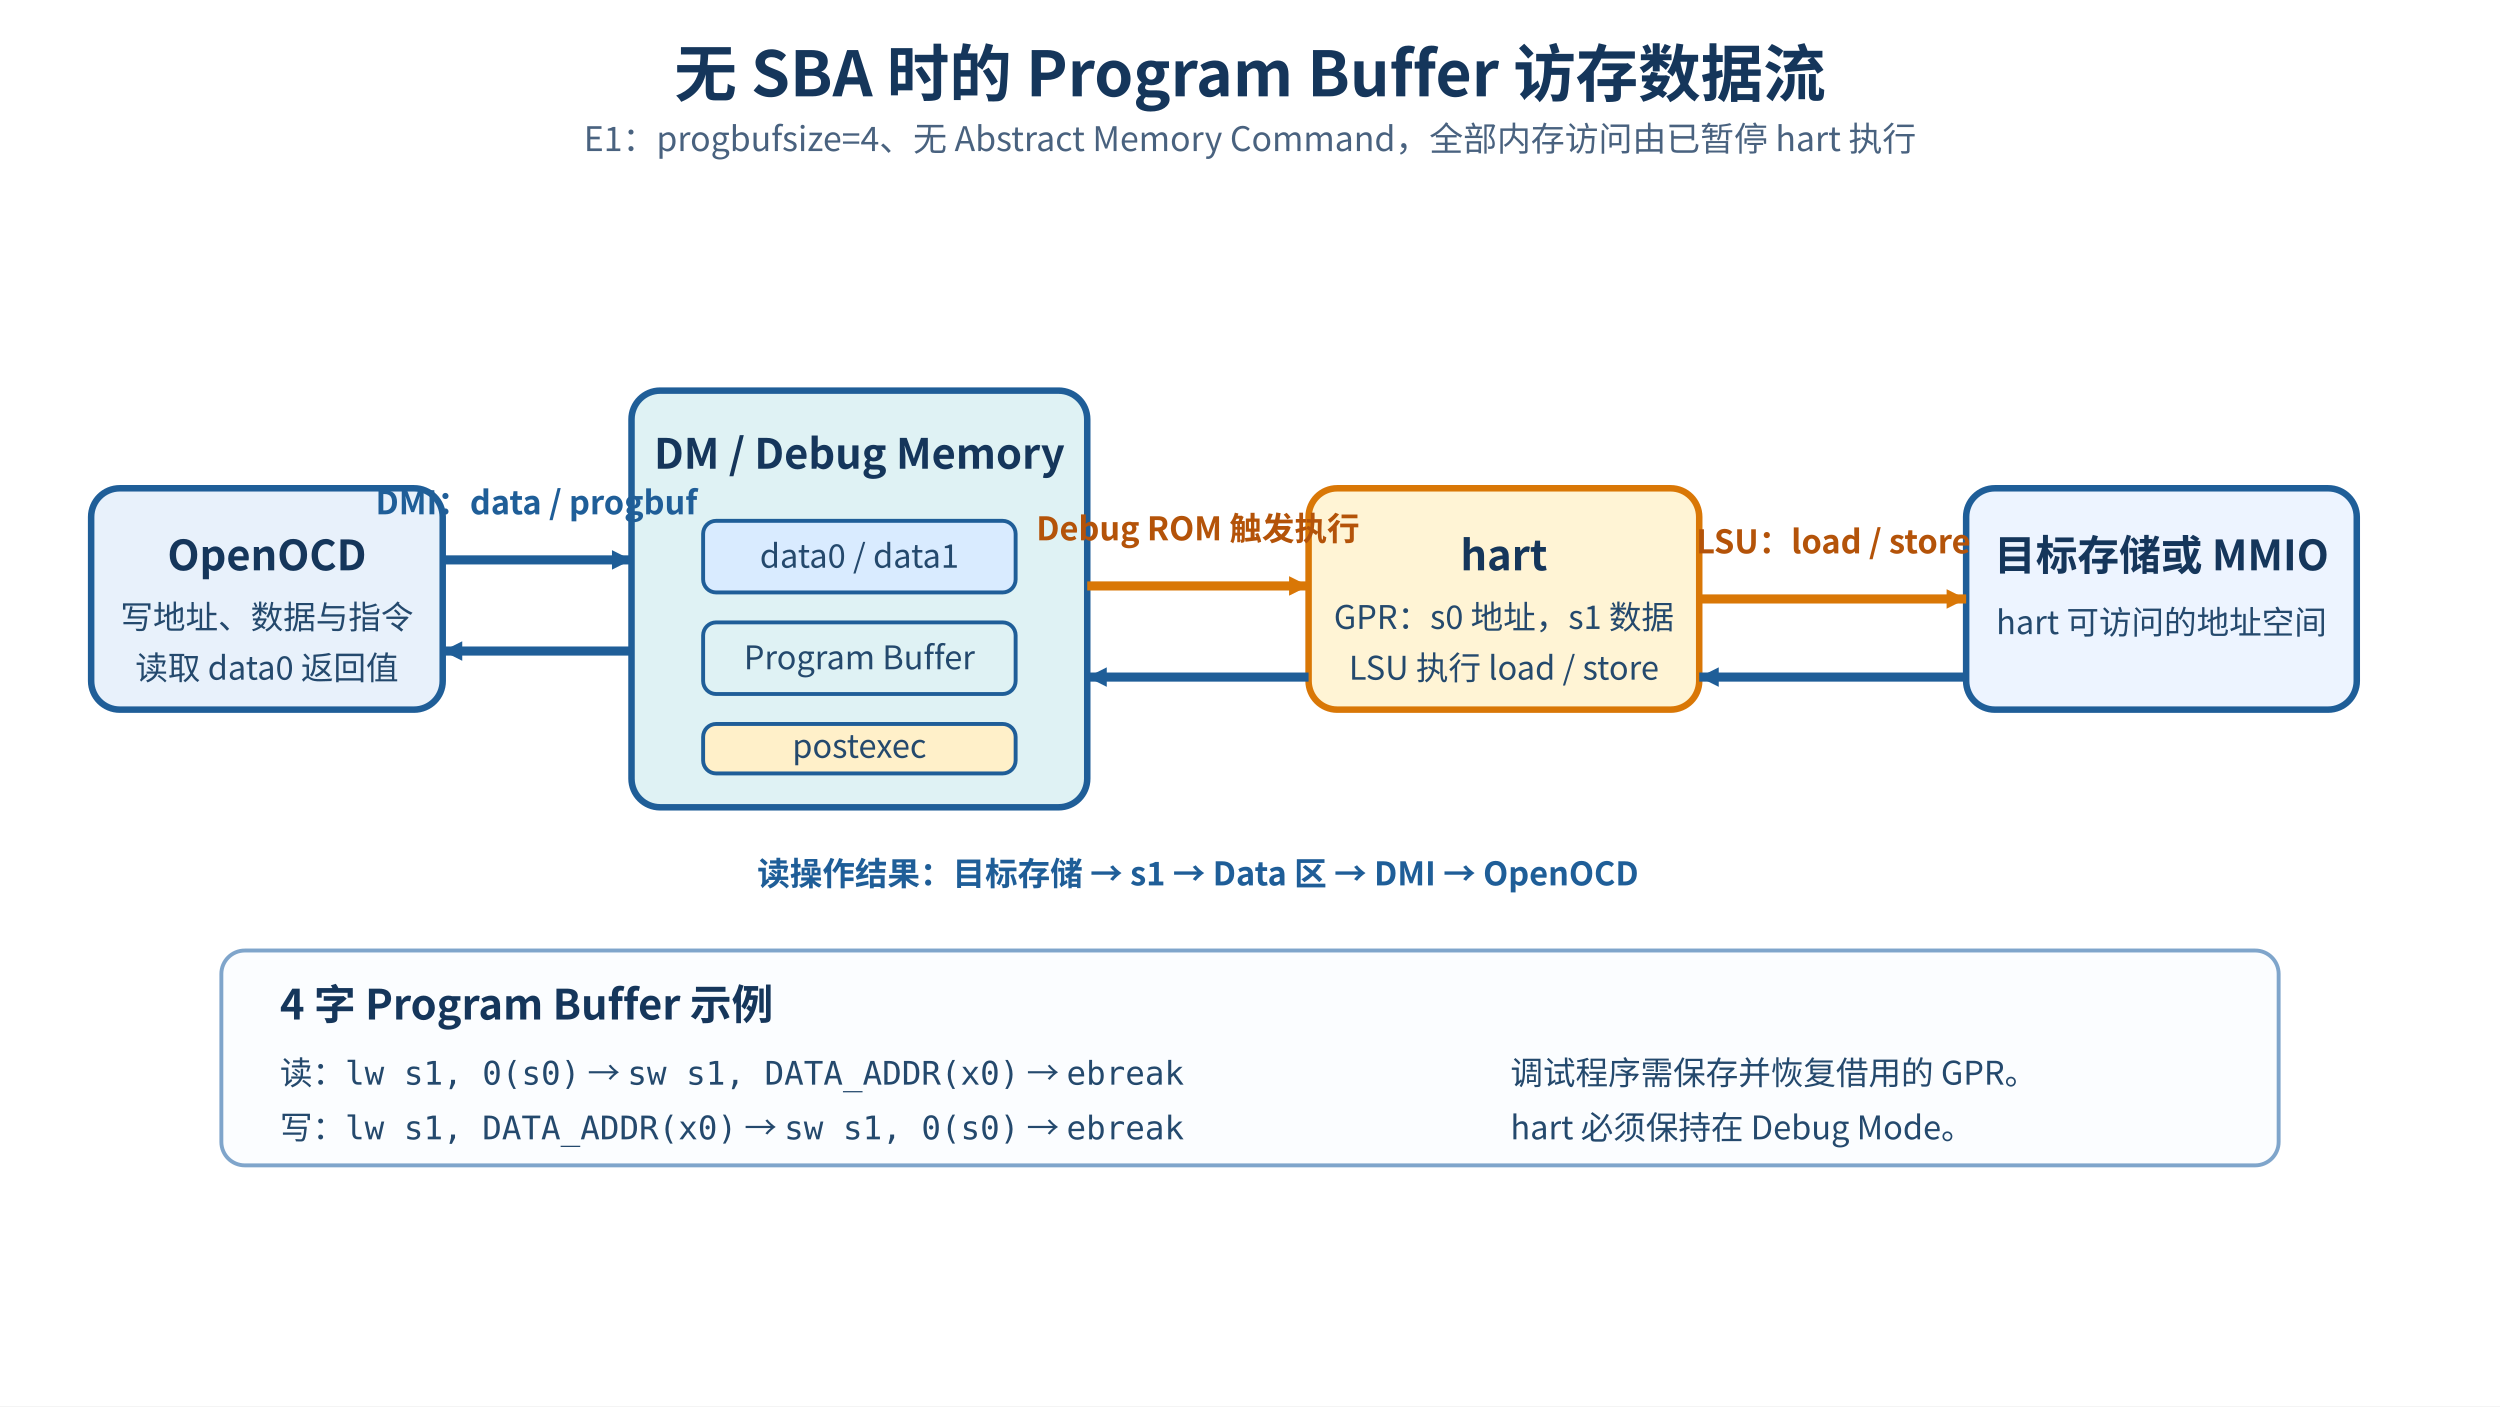
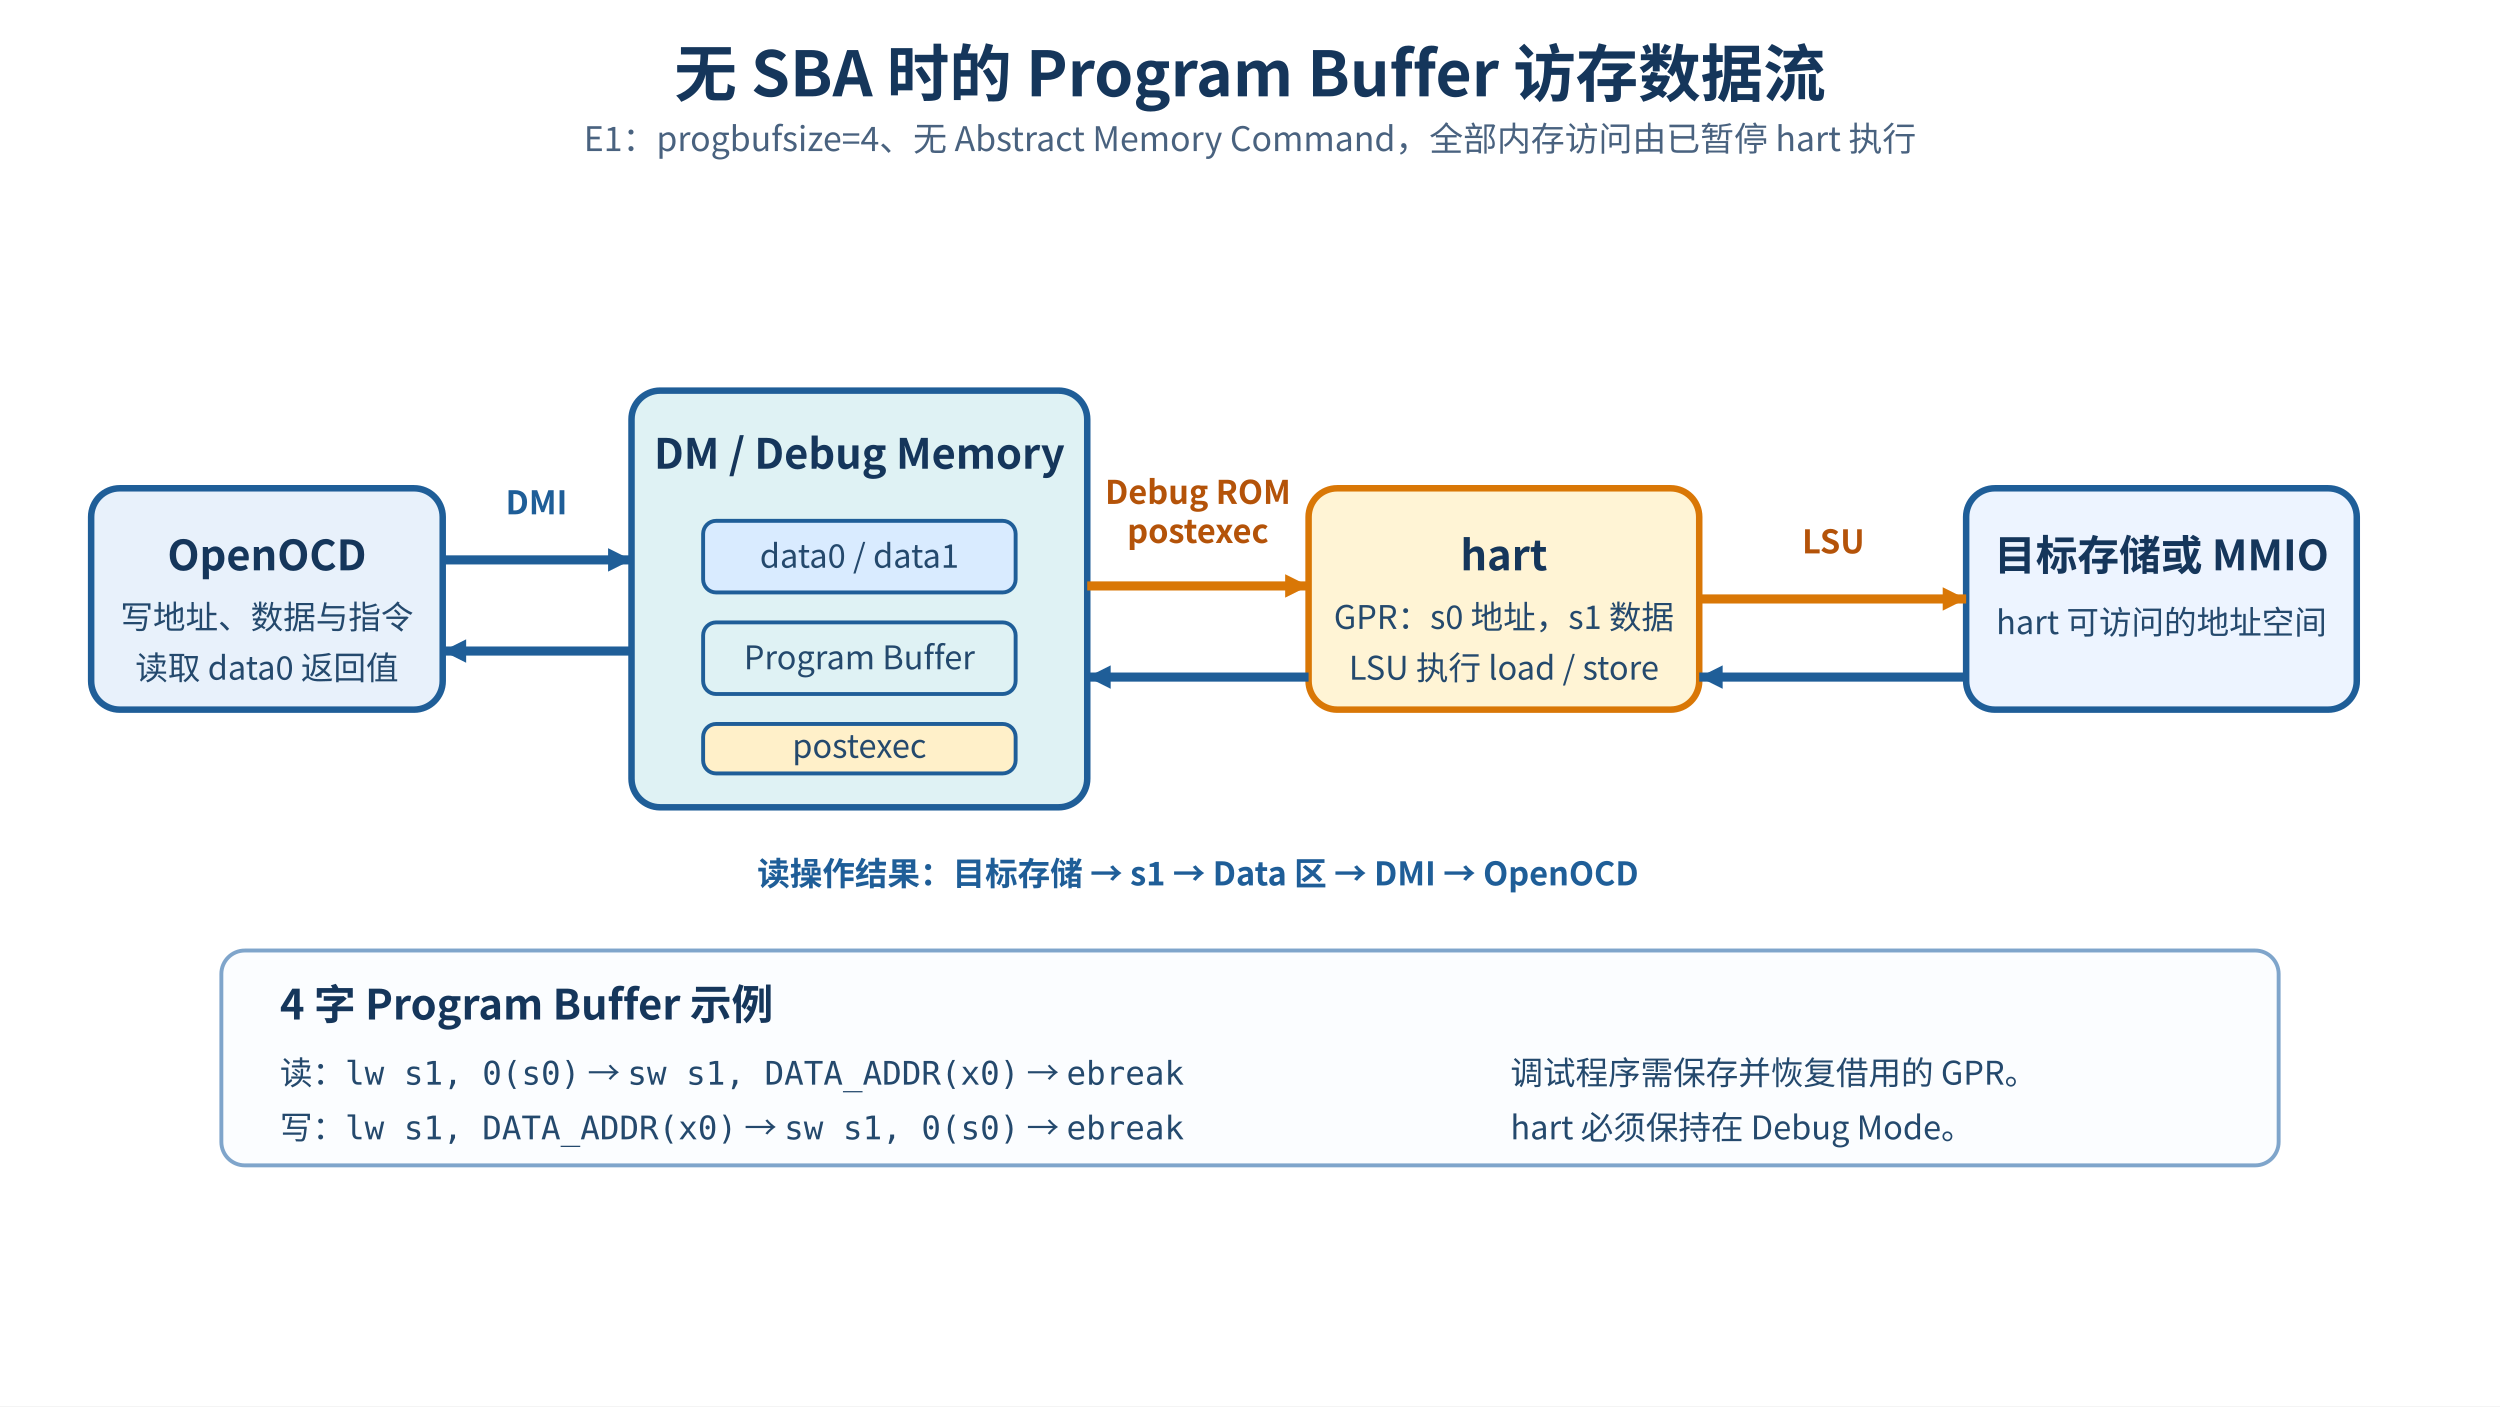
<svg xmlns="http://www.w3.org/2000/svg" width="1920" height="1080" viewBox="0 0 1920 1080">
  <defs>
-     <marker id="blue" markerUnits="userSpaceOnUse" markerWidth="15" markerHeight="15" refX="15" refY="7.5" orient="auto">
-       <path d="M0,0 L15,7.5 L0,15 Z" fill="#1f5e98" />
+     <marker id="blue" markerUnits="userSpaceOnUse" markerWidth="18" markerHeight="18" refX="18" refY="9" orient="auto">
+       <path d="M0,0 L18,9 L0,18 Z" fill="#1f5e98" />
    </marker>
-     <marker id="orange" markerUnits="userSpaceOnUse" markerWidth="15" markerHeight="15" refX="15" refY="7.5" orient="auto">
-       <path d="M0,0 L15,7.5 L0,15 Z" fill="#d97706" />
+     <marker id="orange" markerUnits="userSpaceOnUse" markerWidth="18" markerHeight="18" refX="18" refY="9" orient="auto">
+       <path d="M0,0 L18,9 L0,18 Z" fill="#d97706" />
    </marker>
    <style>
      .title { font-family: 'Noto Sans CJK SC', sans-serif; font-size: 48px; font-weight: 700; fill: #15365b; }
      .sub { font-family: 'Noto Sans CJK SC', sans-serif; font-size: 26px; fill: #49627f; }
      .head { font-family: 'Noto Sans CJK SC', sans-serif; font-size: 32px; font-weight: 700; fill: #15365b; }
      .text { font-family: 'Noto Sans CJK SC', sans-serif; font-size: 25px; fill: #24496d; }
      .blue { font-family: 'Noto Sans CJK SC', sans-serif; font-size: 25px; font-weight: 700; fill: #1f5e98; }
      .orange { font-family: 'Noto Sans CJK SC', sans-serif; font-size: 25px; font-weight: 700; fill: #b45309; }
    </style>
  </defs>
  <rect width="1920" height="1080" fill="#ffffff" />
  <text x="960" y="74" text-anchor="middle" class="title">无 SBA 时的 Program Buffer 访存数据流</text>
  <text x="960" y="116" text-anchor="middle" class="sub">E1：progbufsize=4、无 Abstract Memory Command，全部内存访问由已暂停 hart 执行</text>
  <rect x="70" y="375" width="270" height="170" rx="22" fill="#e8f1fb" stroke="#1f5e98" stroke-width="5" />
  <text x="205" y="438" text-anchor="middle" class="head">OpenOCD</text>
  <text x="205" y="483" text-anchor="middle" class="text">写地址、数据与指令</text>
  <text x="205" y="522" text-anchor="middle" class="text">读取 data0 返回值</text>
  <rect x="485" y="300" width="350" height="320" rx="22" fill="#dff2f4" stroke="#1f5e98" stroke-width="5" />
  <text x="660" y="360" text-anchor="middle" class="head">DM / Debug Memory</text>
  <rect x="540" y="400" width="240" height="55" rx="10" fill="#d9ebff" stroke="#1f5e98" stroke-width="3" />
  <rect x="540" y="478" width="240" height="55" rx="10" fill="#dff2f4" stroke="#1f5e98" stroke-width="3" />
  <rect x="540" y="556" width="240" height="38" rx="10" fill="#fff0c9" stroke="#1f5e98" stroke-width="3" />
  <text x="660" y="436" text-anchor="middle" class="text">data0 / data1</text>
  <text x="660" y="514" text-anchor="middle" class="text">Program Buffer</text>
  <text x="660" y="582" text-anchor="middle" class="text">postexec</text>
  <rect x="1005" y="375" width="300" height="170" rx="22" fill="#fff4d5" stroke="#d97706" stroke-width="5" />
  <text x="1155" y="438" text-anchor="middle" class="head">hart</text>
  <text x="1155" y="483" text-anchor="middle" class="text">GPR：s0 地址，s1 数据</text>
  <text x="1155" y="522" text-anchor="middle" class="text">LSU 执行 load / store</text>
  <rect x="1510" y="375" width="300" height="170" rx="22" fill="#edf4ff" stroke="#1f5e98" stroke-width="5" />
  <text x="1660" y="438" text-anchor="middle" class="head">目标存储或 MMIO</text>
  <text x="1660" y="487" text-anchor="middle" class="text">hart 可访问的地址空间</text>
  <path d="M340,430 L485,430" stroke="#1f5e98" stroke-width="7" fill="none" marker-end="url(#blue)" />
-   <text x="412" y="395" text-anchor="middle" class="blue">DMI：data / progbuf</text>
+   <text x="412" y="395" text-anchor="middle" class="blue">DMI</text>
  <path d="M835,450 L1005,450" stroke="#d97706" stroke-width="7" fill="none" marker-end="url(#orange)" />
-   <text x="920" y="415" text-anchor="middle" class="orange">Debug ROM 触发执行</text>
+   <text x="920" y="387" text-anchor="middle" class="orange">Debug ROM</text>
+   <text x="920" y="417" text-anchor="middle" class="orange">postexec</text>
  <path d="M1305,460 L1510,460" stroke="#d97706" stroke-width="7" fill="none" marker-end="url(#orange)" />
-   <text x="1408" y="425" text-anchor="middle" class="orange">LSU：load / store</text>
+   <text x="1408" y="425" text-anchor="middle" class="orange">LSU</text>
  <path d="M1510,520 L1305,520" stroke="#1f5e98" stroke-width="7" fill="none" marker-end="url(#blue)" />
  <path d="M1005,520 L835,520" stroke="#1f5e98" stroke-width="7" fill="none" marker-end="url(#blue)" />
  <path d="M485,500 L340,500" stroke="#1f5e98" stroke-width="7" fill="none" marker-end="url(#blue)" />
  <text x="920" y="680" text-anchor="middle" class="blue">读操作结果：目标存储 → s1 → Data 区 → DMI → OpenOCD</text>
  <rect x="170" y="730" width="1580" height="165" rx="18" fill="#fbfdff" stroke="#7fa5cb" stroke-width="3" />
  <text x="215" y="783" class="head">4 字 Program Buffer 示例</text>
  <text x="215" y="833" class="text">读：<tspan font-family="monospace">lw s1, 0(s0)</tspan> → <tspan font-family="monospace">sw s1, DATA_ADDR(x0)</tspan> → <tspan font-family="monospace">ebreak</tspan>
  </text>
  <text x="215" y="875" class="text">写：<tspan font-family="monospace">lw s1, DATA_ADDR(x0)</tspan> → <tspan font-family="monospace">sw s1, 0(s0)</tspan> → <tspan font-family="monospace">ebreak</tspan>
  </text>
  <text x="1160" y="833" class="text">调试程序需保存并恢复借用的 GPR。</text>
  <text x="1160" y="875" class="text">hart 必须保持在 Debug Mode。</text>
</svg>
